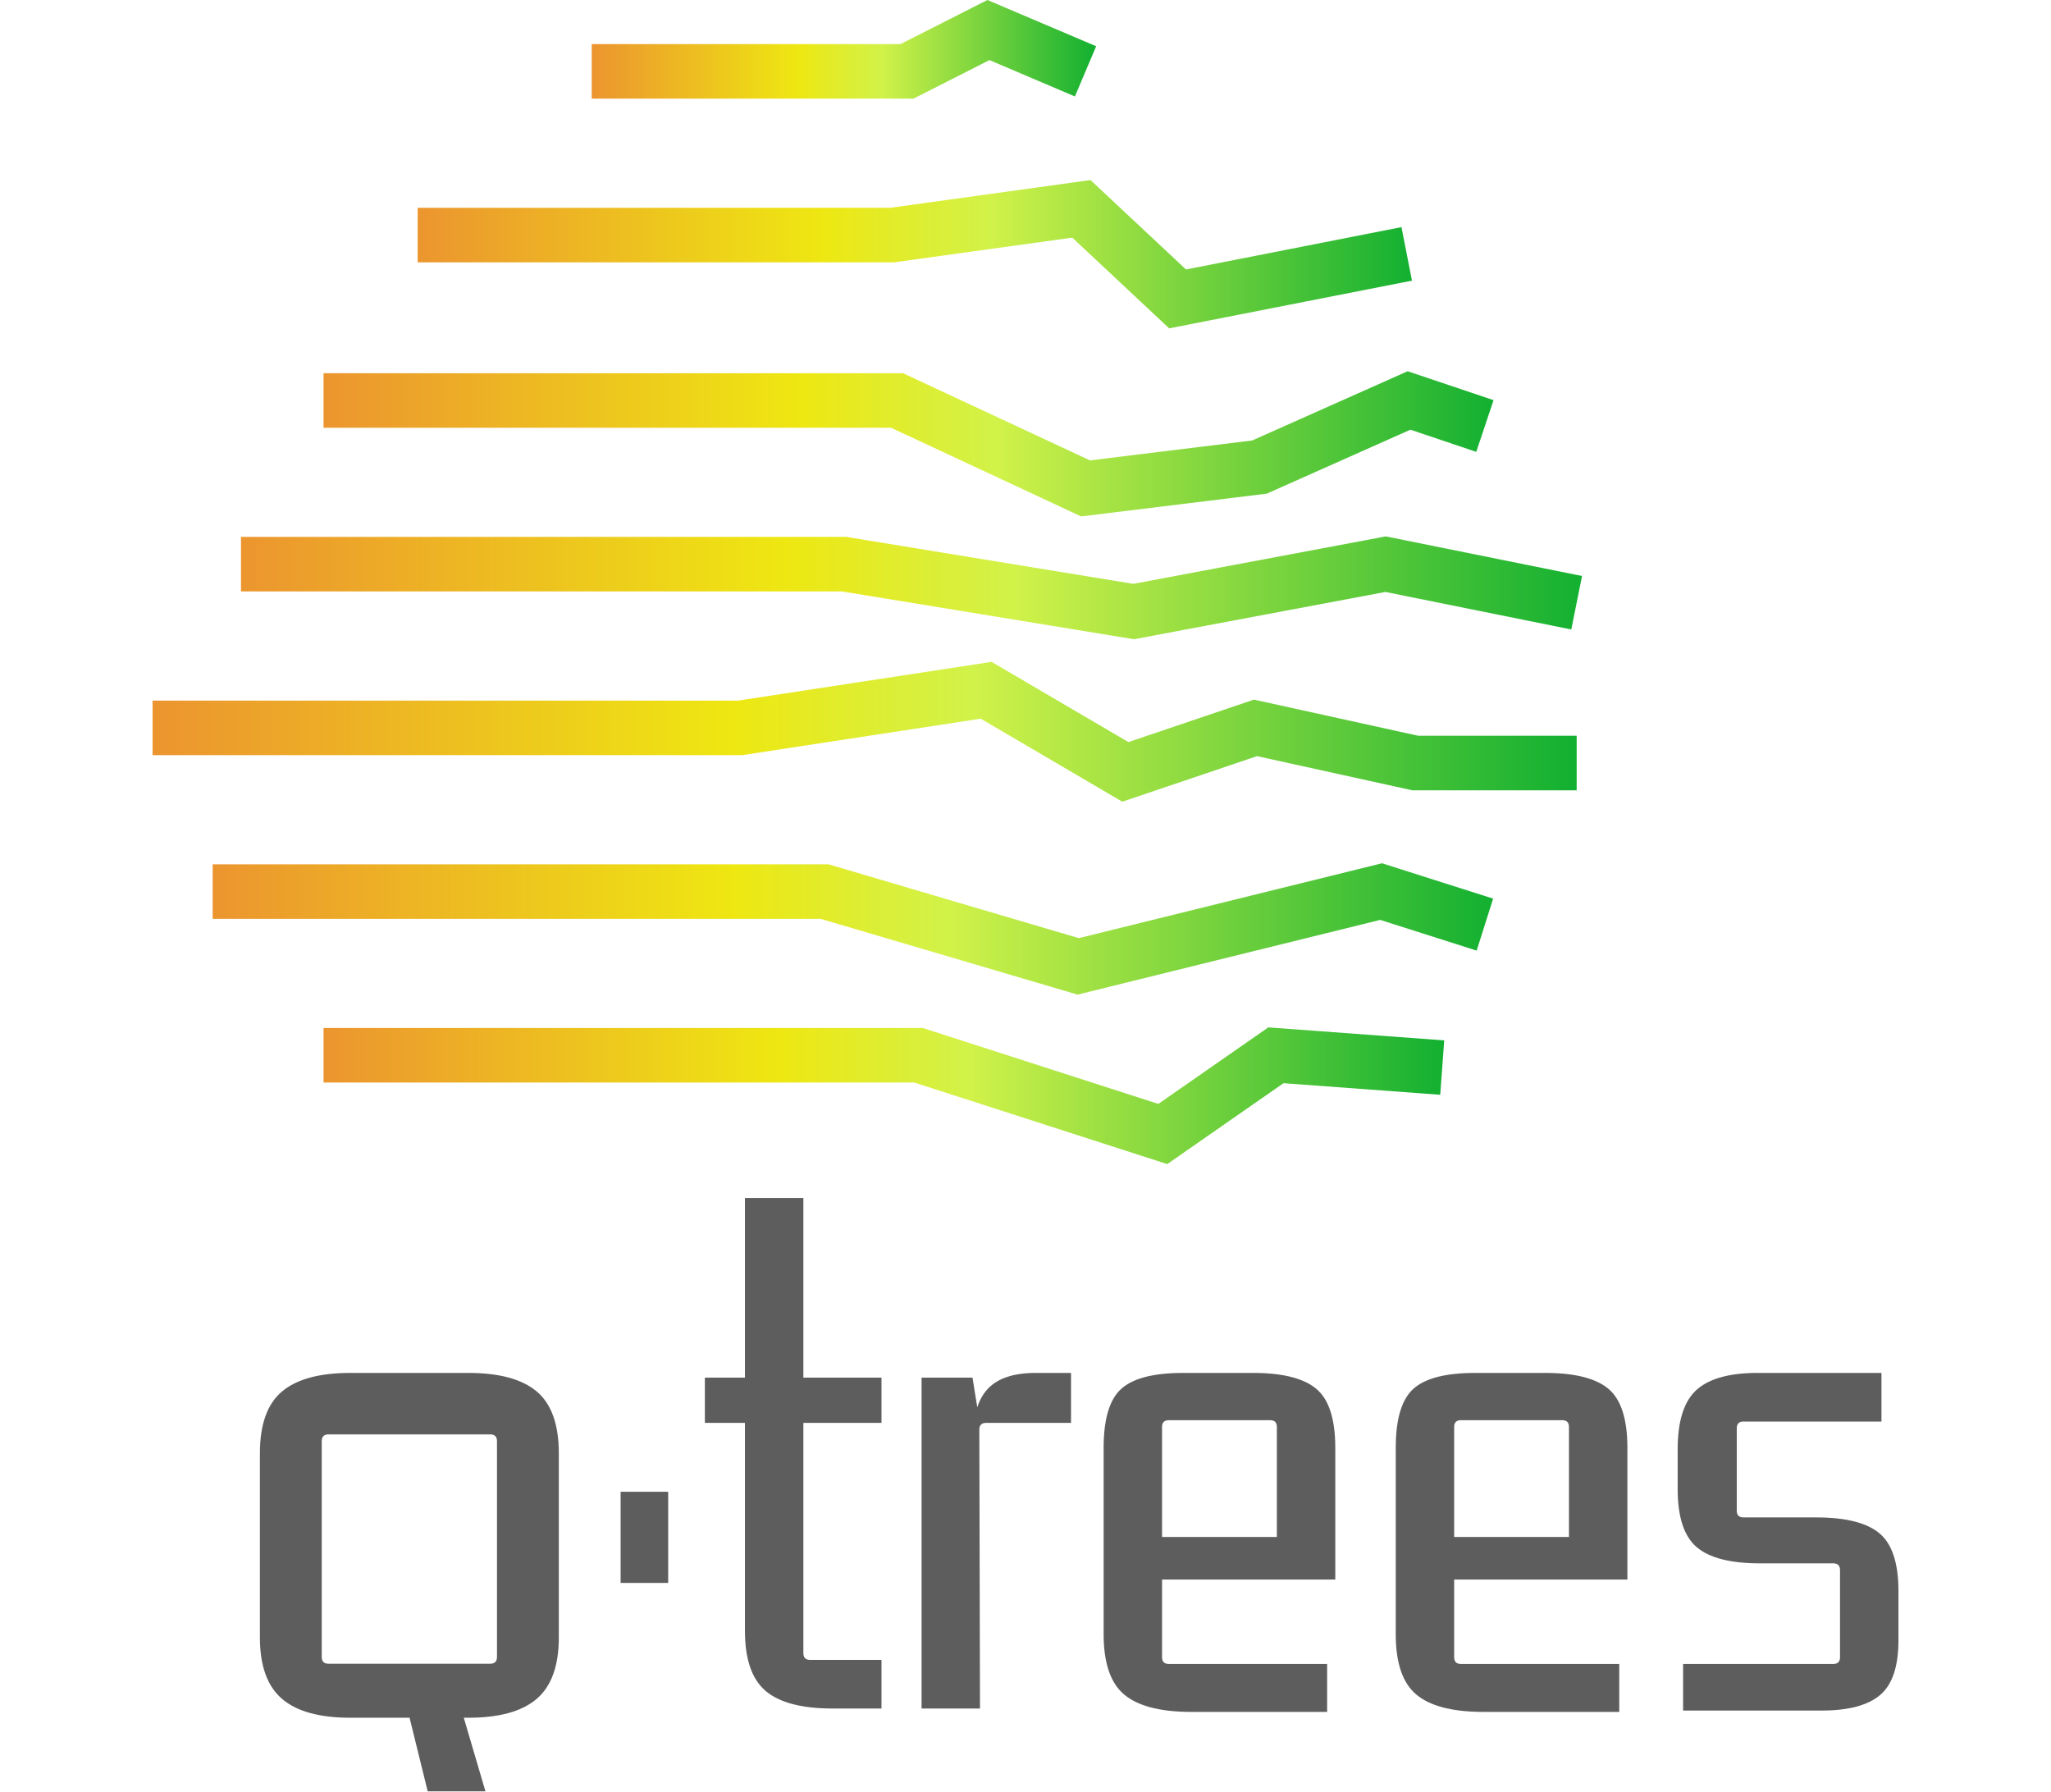
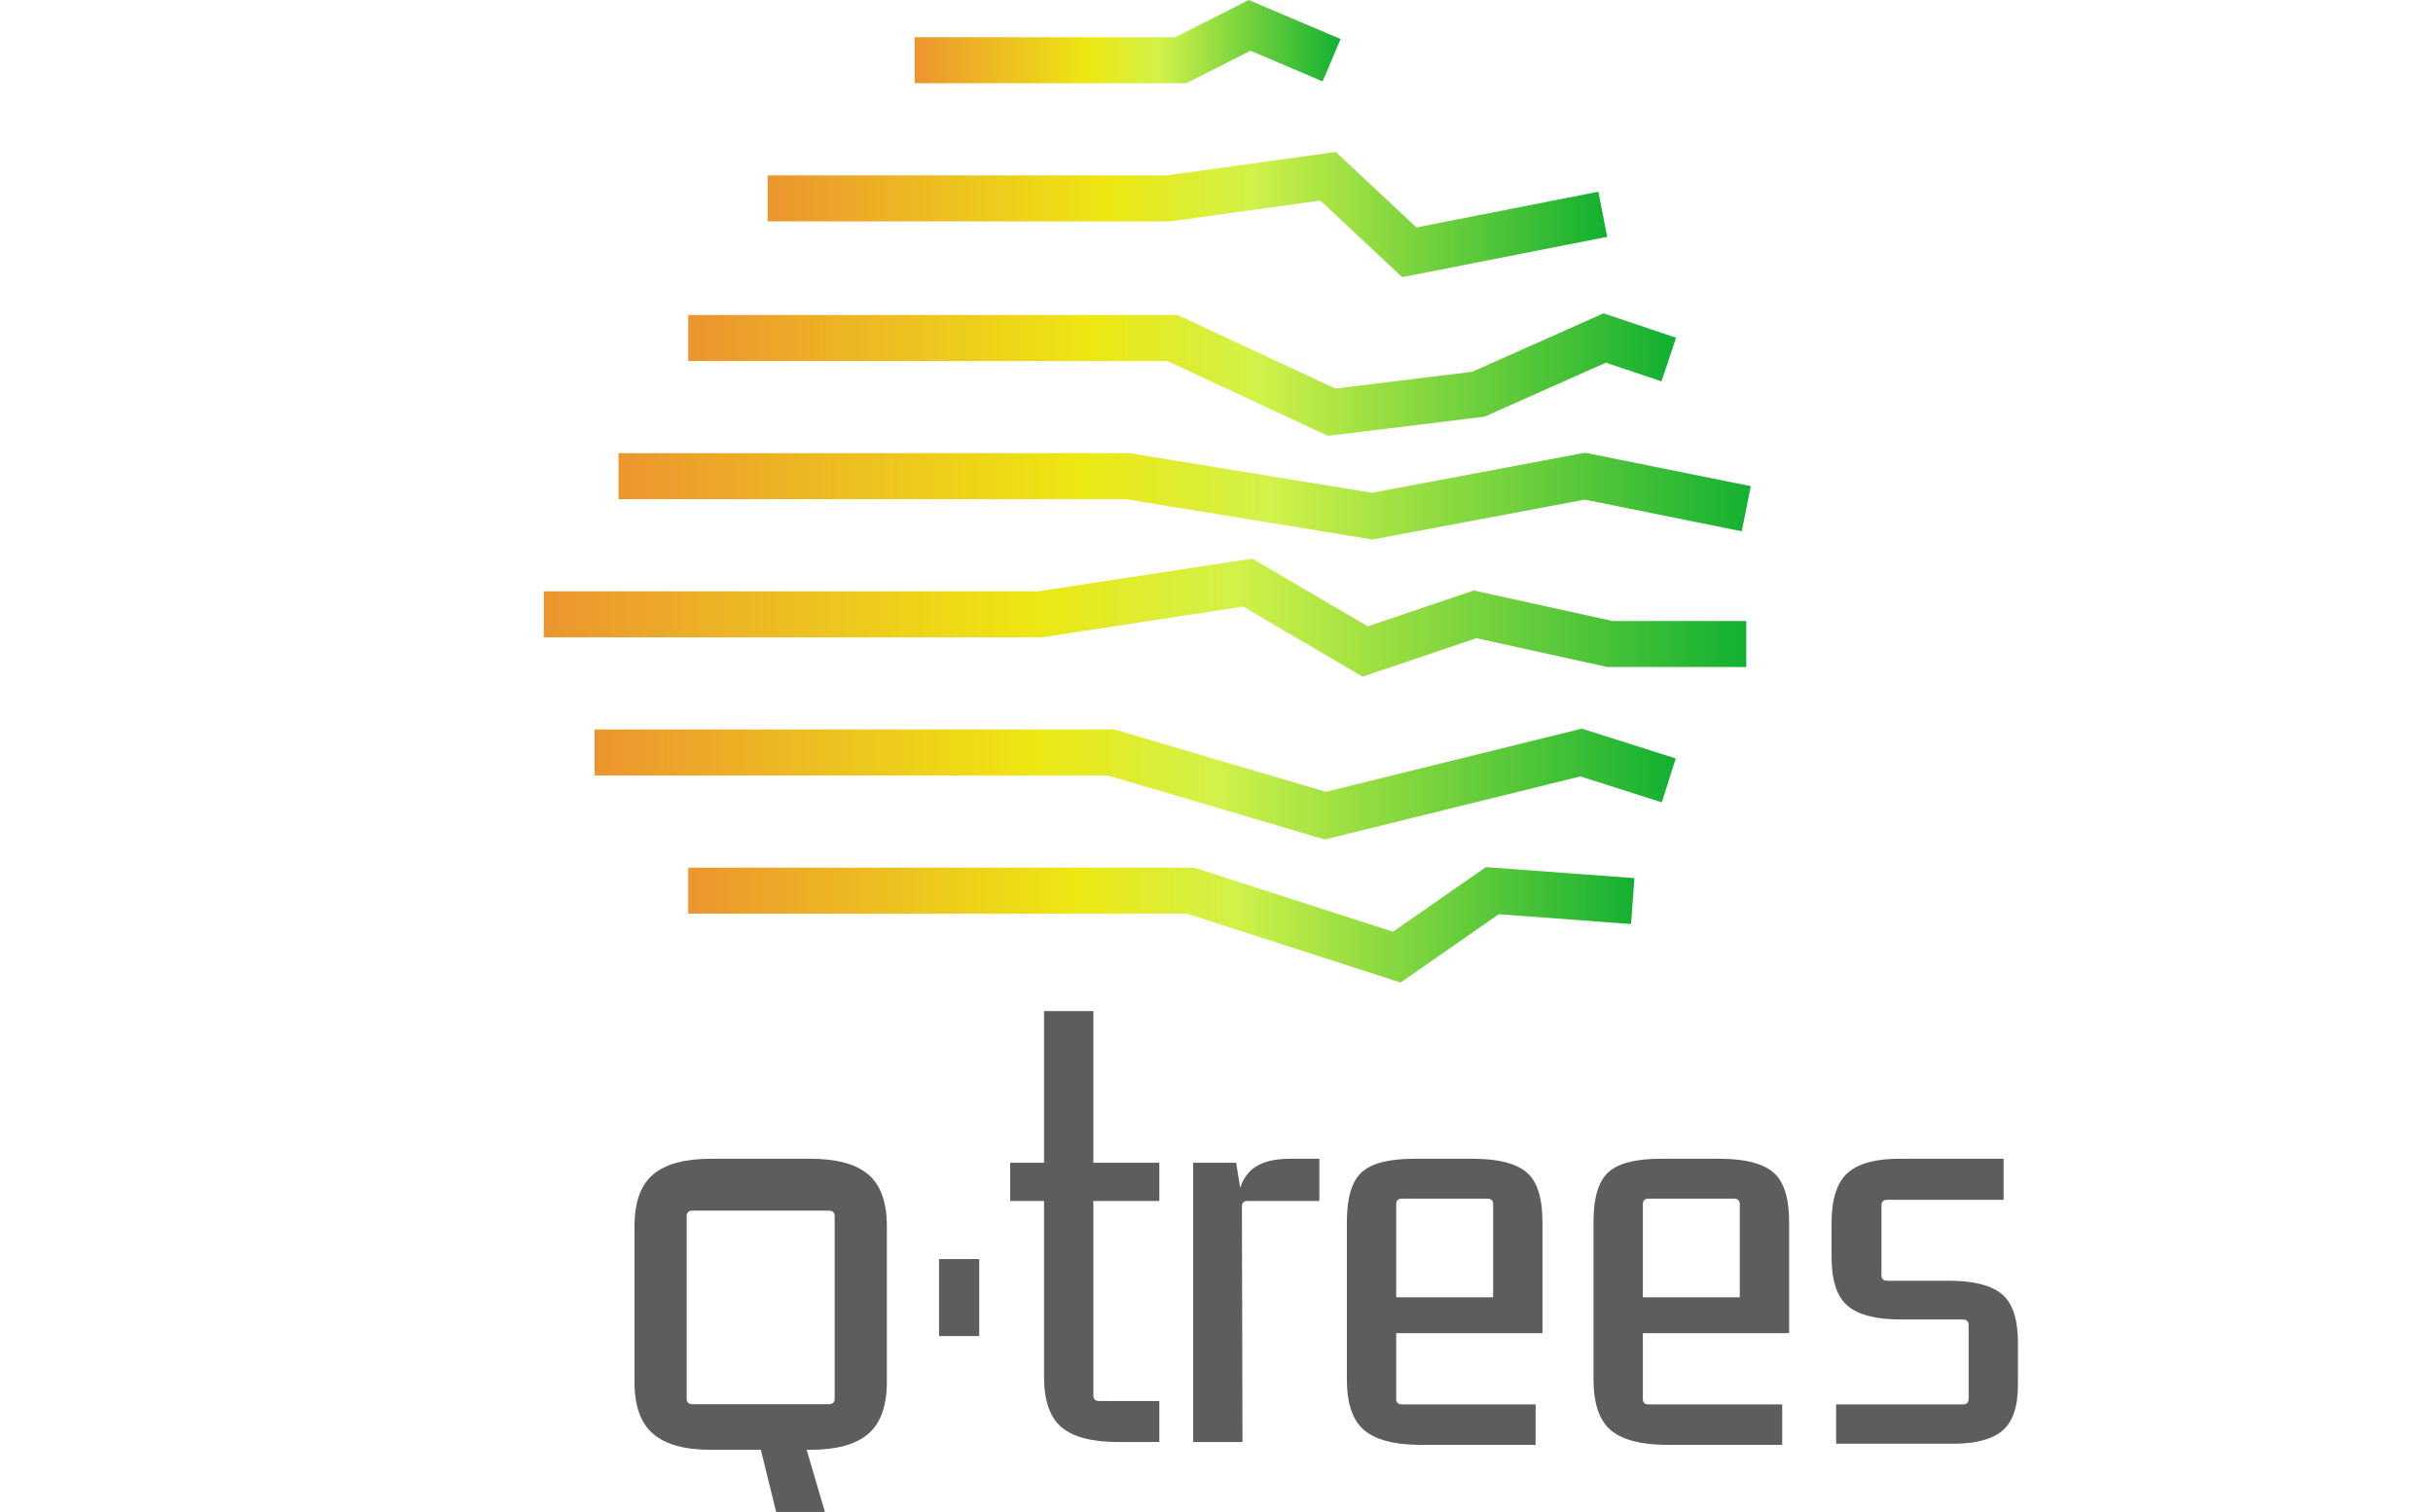
- <svg xmlns="http://www.w3.org/2000/svg" width="363px" height="317px" viewBox="0 0 363 317" version="1.1">
+ <svg xmlns="http://www.w3.org/2000/svg" width="510px" height="317px" viewBox="0 0 510 317" version="1.1">
  <defs>
    <linearGradient x1="0%" y1="47.879%" x2="100%" y2="47.879%" id="linearGradient-1">
      <stop stop-color="#EC952F" offset="0%" />
      <stop stop-color="#EEE712" offset="40.677%" />
      <stop stop-color="#D1F249" offset="57.622%" />
      <stop stop-color="#13B031" offset="100%" />
    </linearGradient>
    <linearGradient x1="0%" y1="47.879%" x2="100%" y2="47.879%" id="linearGradient-2">
      <stop stop-color="#EC952F" offset="0%" />
      <stop stop-color="#EEE712" offset="40.677%" />
      <stop stop-color="#D1F249" offset="57.622%" />
      <stop stop-color="#13B031" offset="100%" />
    </linearGradient>
    <linearGradient x1="0%" y1="47.879%" x2="100%" y2="47.879%" id="linearGradient-3">
      <stop stop-color="#EC952F" offset="0%" />
      <stop stop-color="#EEE712" offset="40.677%" />
      <stop stop-color="#D1F249" offset="57.622%" />
      <stop stop-color="#13B031" offset="100%" />
    </linearGradient>
    <linearGradient x1="0%" y1="47.879%" x2="100%" y2="47.879%" id="linearGradient-4">
      <stop stop-color="#EC952F" offset="0%" />
      <stop stop-color="#EEE712" offset="40.677%" />
      <stop stop-color="#D1F249" offset="57.622%" />
      <stop stop-color="#13B031" offset="100%" />
    </linearGradient>
    <linearGradient x1="0%" y1="47.879%" x2="100%" y2="47.879%" id="linearGradient-5">
      <stop stop-color="#EC952F" offset="0%" />
      <stop stop-color="#EEE712" offset="40.677%" />
      <stop stop-color="#D1F249" offset="57.622%" />
      <stop stop-color="#13B031" offset="100%" />
    </linearGradient>
    <linearGradient x1="0%" y1="47.879%" x2="100%" y2="47.879%" id="linearGradient-6">
      <stop stop-color="#EC952F" offset="0%" />
      <stop stop-color="#EEE712" offset="40.677%" />
      <stop stop-color="#D1F249" offset="57.622%" />
      <stop stop-color="#13B031" offset="100%" />
    </linearGradient>
    <linearGradient x1="0%" y1="47.879%" x2="100%" y2="47.879%" id="linearGradient-7">
      <stop stop-color="#EC952F" offset="0%" />
      <stop stop-color="#EEE712" offset="40.677%" />
      <stop stop-color="#D1F249" offset="57.622%" />
      <stop stop-color="#13B031" offset="100%" />
    </linearGradient>
  </defs>
  <g id="Artboard" stroke="none" stroke-width="1" fill="none" fill-rule="evenodd">
-     <g id="logo-qtrees" transform="translate(27, 0)" fill-rule="nonzero">
+     <g id="logo-qtrees" transform="translate(114, 0)" fill-rule="nonzero">
      <g id="Group-3">
        <polygon id="Line" fill="url(#linearGradient-1)" points="132.382 7.8 147.757 0 167.006 8.184 163.245 17.069 148.115 10.635 134.679 17.452 77.725 17.452 77.725 7.801" />
        <polygon id="Line-Copy" fill="url(#linearGradient-2)" points="130.583 36.77 166.004 31.861 182.906 47.687 221.045 40.191 222.899 49.662 179.929 58.108 162.78 42.051 131.248 46.422 46.921 46.422 46.921 36.77" />
        <polygon id="Line-Copy-2" fill="url(#linearGradient-3)" points="194.613 77.95 222.135 65.695 237.34 70.813 234.275 79.962 222.62 76.039 197.21 87.356 164.343 91.386 130.696 75.693 30.264 75.693 30.264 66.042 132.828 66.042 165.908 81.471" />
        <polygon id="Line-Copy-3" fill="url(#linearGradient-4)" points="173.59 103.32 218.267 94.921 253 101.931 251.099 111.393 218.201 104.753 173.707 113.118 122.009 104.662 15.652 104.663 15.652 95.011 122.792 95.011" />
        <polygon id="Line-Copy-4" fill="url(#linearGradient-5)" points="103.646 123.981 148.495 117.124 172.709 131.321 194.93 123.806 223.998 130.2 252.05 130.2 252.05 139.852 222.954 139.852 195.476 133.807 171.633 141.871 146.576 127.18 104.379 133.632 0 133.632 0 123.981" />
        <polygon id="Line-Copy-5" fill="url(#linearGradient-6)" points="163.936 166.015 217.595 152.765 237.264 159.023 234.351 168.222 217.265 162.787 163.713 176.01 118.242 162.601 10.64 162.602 10.64 152.95 119.63 152.95" />
        <polygon id="Line-Copy-6" fill="url(#linearGradient-7)" points="178.005 195.352 197.475 181.807 228.61 184.111 227.901 193.736 200.165 191.683 179.587 206 134.828 191.571 30.264 191.571 30.264 181.92 136.339 181.92" />
      </g>
      <g id="Group" transform="translate(19, 212)" fill="#5D5D5D">
        <polygon id="Path" points="72.26 68.118 72.26 51.987 63.843 51.987 63.843 68.118" />
        <path d="M110.012,90.344 L110.012,81.74 L97.388,81.74 C96.587,81.74 96.186,81.342 96.186,80.545 L96.186,39.798 L110.012,39.798 L110.012,31.792 L96.186,31.792 L96.186,4.43232064e-22 L85.846,4.43232064e-22 L85.846,31.792 L78.752,31.792 L78.752,39.798 L85.846,39.798 L85.846,76.602 C85.846,81.514 87.017,85.014 89.358,87.103 L89.513,87.237 C91.958,89.308 95.905,90.344 101.356,90.344 L110.012,90.344 Z" id="Path" />
        <path d="M127.446,90.344 L127.326,40.993 C127.326,40.197 127.727,39.798 128.528,39.798 L128.528,39.798 L143.557,39.798 L143.557,30.956 L137.305,30.956 C133.458,30.956 130.652,31.872 128.889,33.704 C128.079,34.546 127.455,35.607 127.017,36.886 L126.963,37.048 L126.124,31.792 L117.106,31.792 L117.106,90.344 L127.446,90.344 Z" id="Path" />
        <path d="M175.779,30.956 L176.279,30.959 C181.228,31.017 184.789,31.952 186.961,33.764 C189.205,35.636 190.328,39.121 190.328,44.22 L190.328,44.22 L190.328,67.521 L159.668,67.521 L159.668,81.262 L159.673,81.407 C159.72,82.107 160.119,82.457 160.871,82.457 L160.871,82.457 L188.885,82.457 L188.885,90.941 L164.838,90.941 L164.332,90.938 C159.143,90.877 155.364,89.862 152.995,87.894 C150.551,85.863 149.328,82.298 149.328,77.199 L149.328,77.199 L149.328,44.22 L149.331,43.761 C149.392,38.912 150.434,35.579 152.454,33.764 C154.538,31.892 158.185,30.956 163.396,30.956 L163.396,30.956 L175.779,30.956 Z M178.785,39.32 L160.871,39.32 L160.725,39.325 C160.021,39.372 159.668,39.768 159.668,40.515 L159.668,40.515 L159.668,59.993 L179.988,59.993 L179.988,40.515 L179.983,40.371 C179.936,39.67 179.537,39.32 178.785,39.32 L178.785,39.32 Z" id="Combined-Shape" />
        <path d="M227.479,30.956 L227.979,30.959 C232.928,31.017 236.489,31.952 238.661,33.764 C240.905,35.636 242.027,39.121 242.027,44.22 L242.027,44.22 L242.027,67.521 L211.368,67.521 L211.368,81.262 L211.373,81.407 C211.42,82.107 211.819,82.457 212.57,82.457 L212.57,82.457 L240.585,82.457 L240.585,90.941 L216.538,90.941 L216.032,90.938 C210.842,90.877 207.064,89.862 204.695,87.894 C202.251,85.863 201.028,82.298 201.028,77.199 L201.028,77.199 L201.028,44.22 L201.031,43.761 C201.092,38.912 202.133,35.579 204.154,33.764 C206.238,31.892 209.885,30.956 215.095,30.956 L215.095,30.956 L227.479,30.956 Z M230.485,39.32 L212.57,39.32 L212.425,39.325 C211.72,39.372 211.368,39.768 211.368,40.515 L211.368,40.515 L211.368,59.993 L231.687,59.993 L231.687,40.515 L231.683,40.371 C231.636,39.67 231.237,39.32 230.485,39.32 L230.485,39.32 Z" id="Combined-Shape" />
        <path d="M276.414,90.702 C281.143,90.702 284.59,89.786 286.754,87.954 C288.918,86.122 290,82.895 290,78.275 L290,78.275 L290,69.552 C290,64.613 288.878,61.207 286.633,59.335 C284.389,57.463 280.662,56.527 275.452,56.527 L275.452,56.527 L262.587,56.527 C261.786,56.527 261.385,56.129 261.385,55.332 L261.385,55.332 L261.385,40.754 C261.385,39.958 261.786,39.559 262.587,39.559 L262.587,39.559 L286.994,39.559 L286.994,30.956 L265.713,30.956 C260.503,30.876 256.736,31.832 254.411,33.824 C252.087,35.815 250.925,39.36 250.925,44.459 L250.925,44.459 L250.925,51.509 C250.925,56.448 252.047,59.873 254.291,61.785 C256.535,63.697 260.263,64.653 265.473,64.653 L265.473,64.653 L278.458,64.653 C279.259,64.653 279.66,65.051 279.66,65.848 L279.66,65.848 L279.66,81.262 C279.66,82.059 279.259,82.457 278.458,82.457 L278.458,82.457 L251.886,82.457 L251.886,90.702 L276.414,90.702 Z" id="Path" />
        <path d="M36.911,30.956 C42.362,30.956 46.39,32.051 48.995,34.242 C51.6,36.433 52.902,40.077 52.902,45.176 L52.902,45.176 L52.902,77.756 C52.902,82.774 51.6,86.399 48.995,88.63 L48.995,88.63 L48.823,88.773 C46.214,90.908 42.243,91.975 36.911,91.975 L36.911,91.975 L36.083,91.975 L39.917,105 L29.697,105 L26.488,91.975 L15.991,91.975 C10.54,91.975 6.513,90.86 3.908,88.63 C1.303,86.399 0,82.774 0,77.756 L0,77.756 L0,45.176 C0,40.077 1.303,36.433 3.908,34.242 C6.513,32.051 10.54,30.956 15.991,30.956 L15.991,30.956 L36.911,30.956 Z M40.759,41.834 L12.143,41.834 C11.342,41.834 10.941,42.233 10.941,43.029 L10.941,43.029 L10.941,81.221 C10.941,82.018 11.342,82.416 12.143,82.416 L12.143,82.416 L40.759,82.416 C41.56,82.416 41.961,82.018 41.961,81.221 L41.961,81.221 L41.961,43.029 C41.961,42.233 41.56,41.834 40.759,41.834 L40.759,41.834 Z" id="Combined-Shape" />
      </g>
    </g>
  </g>
</svg>
